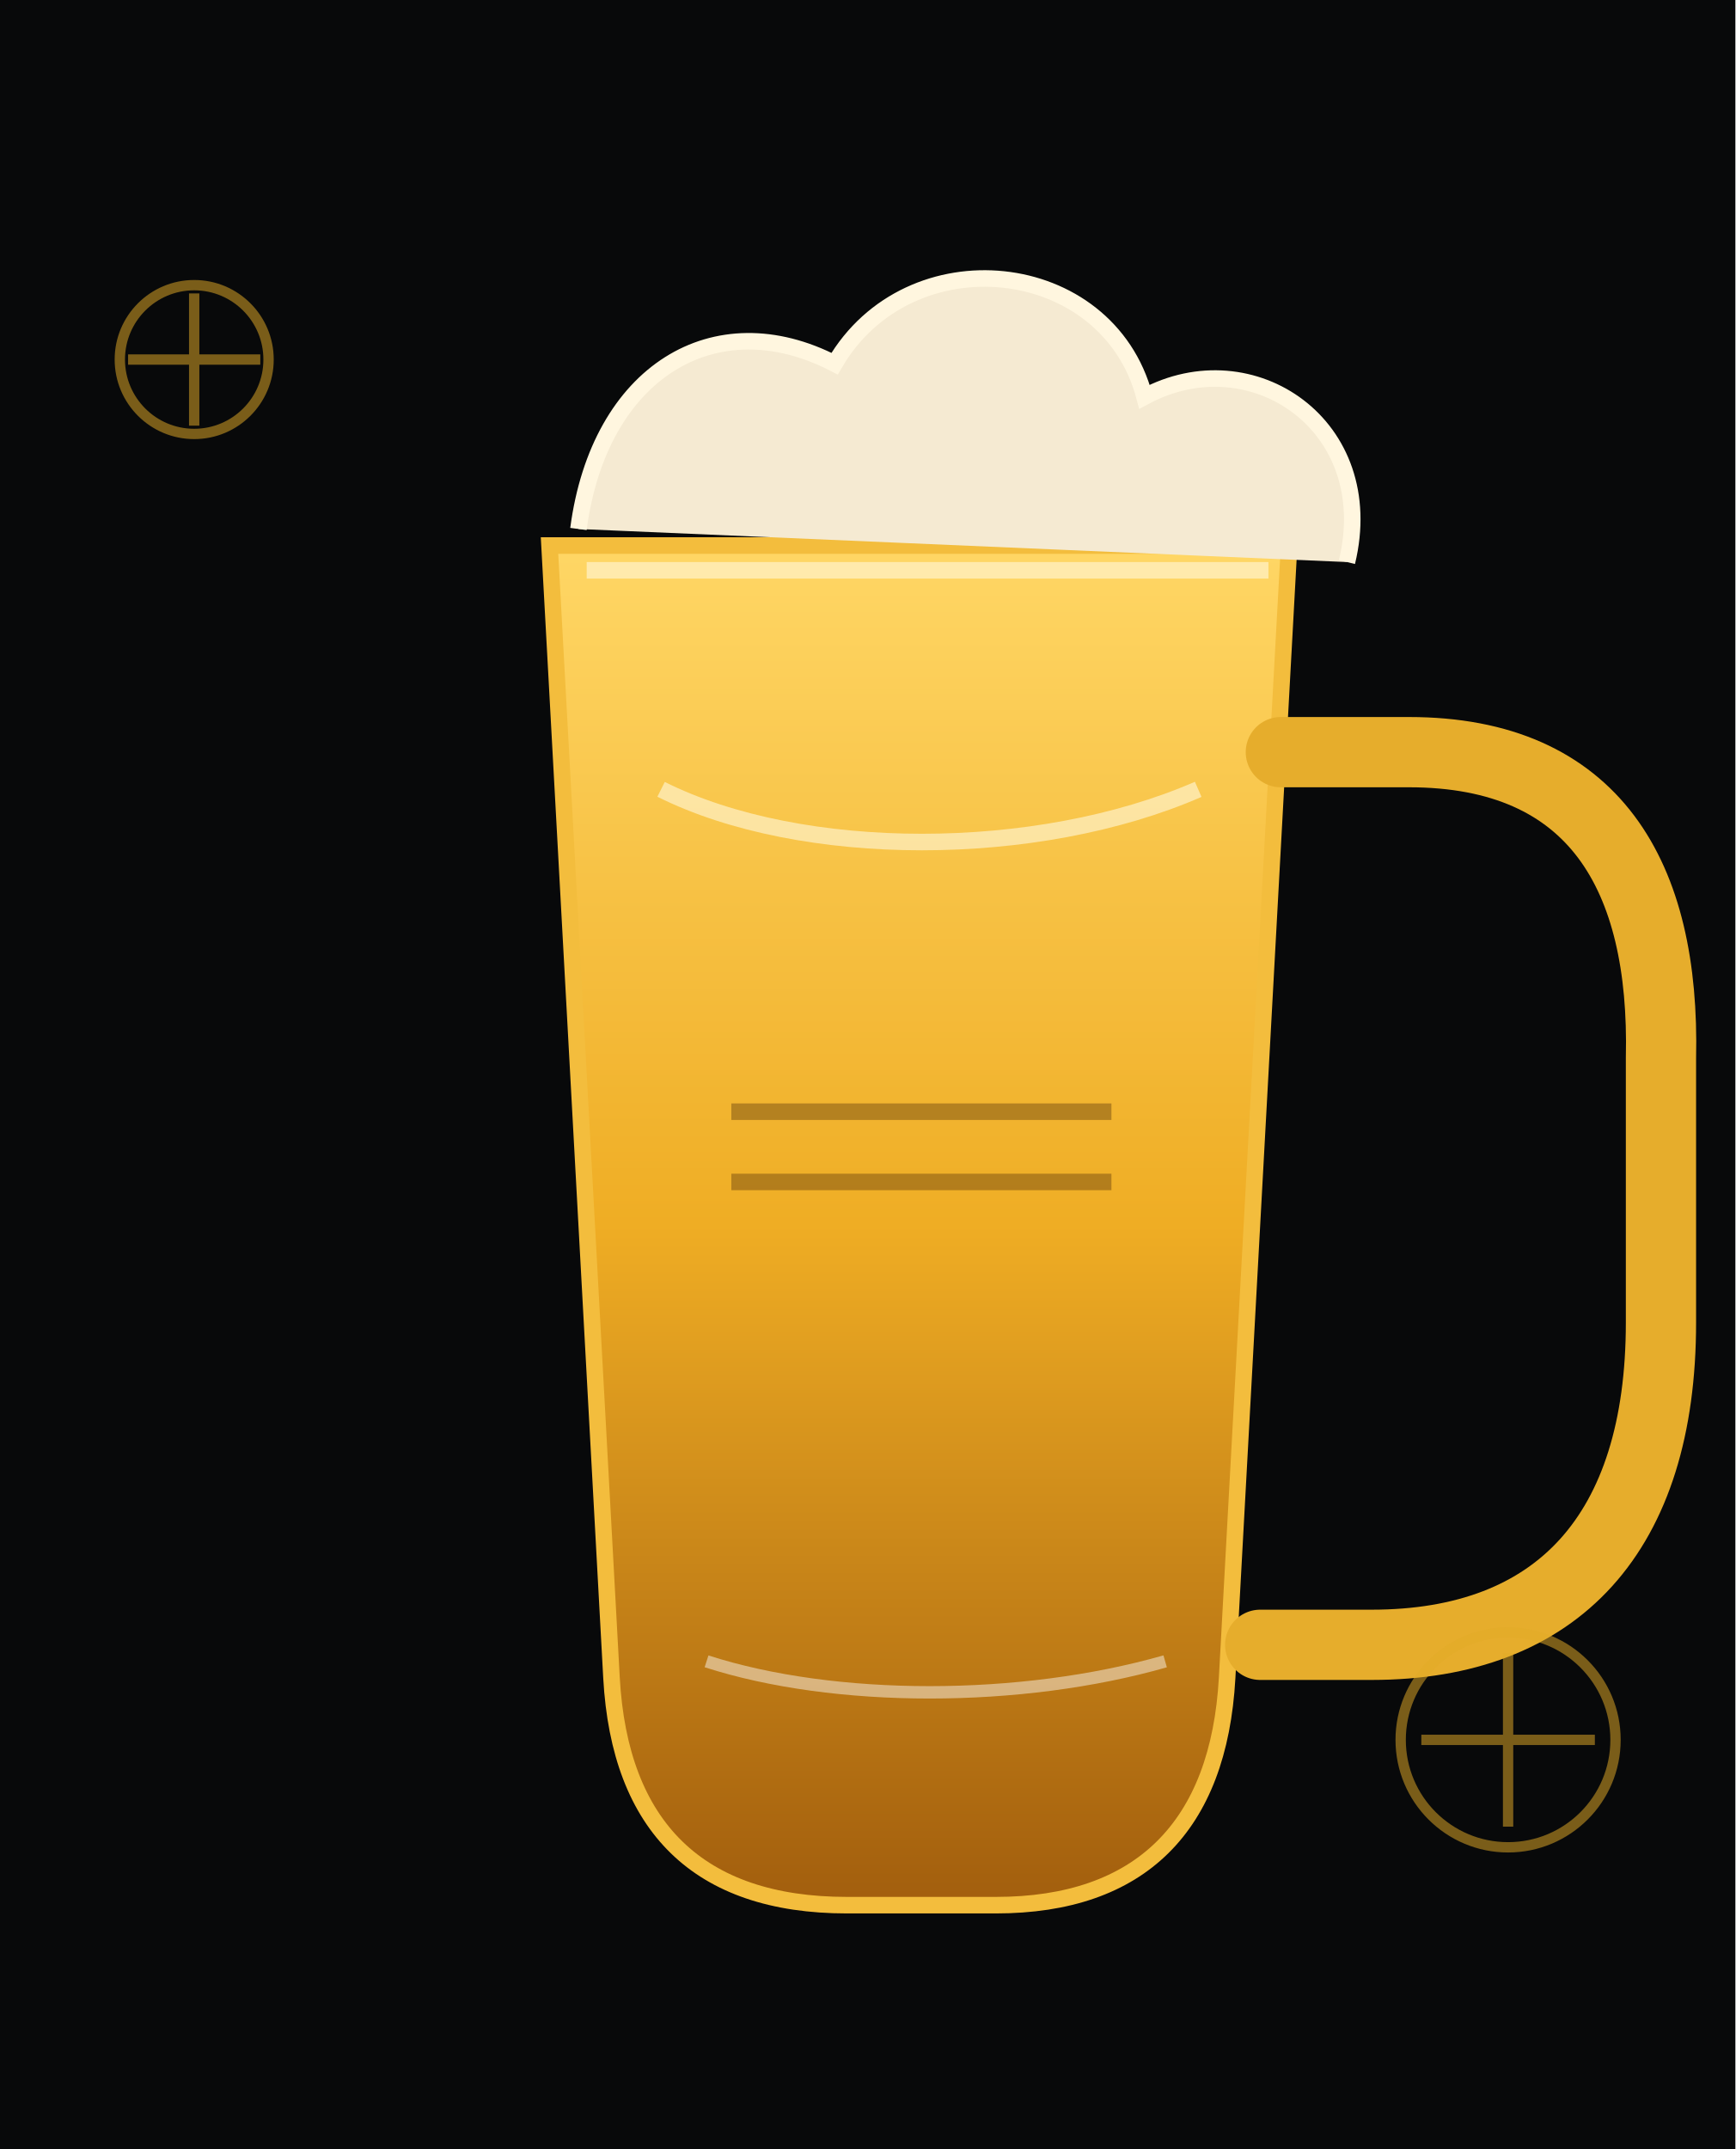
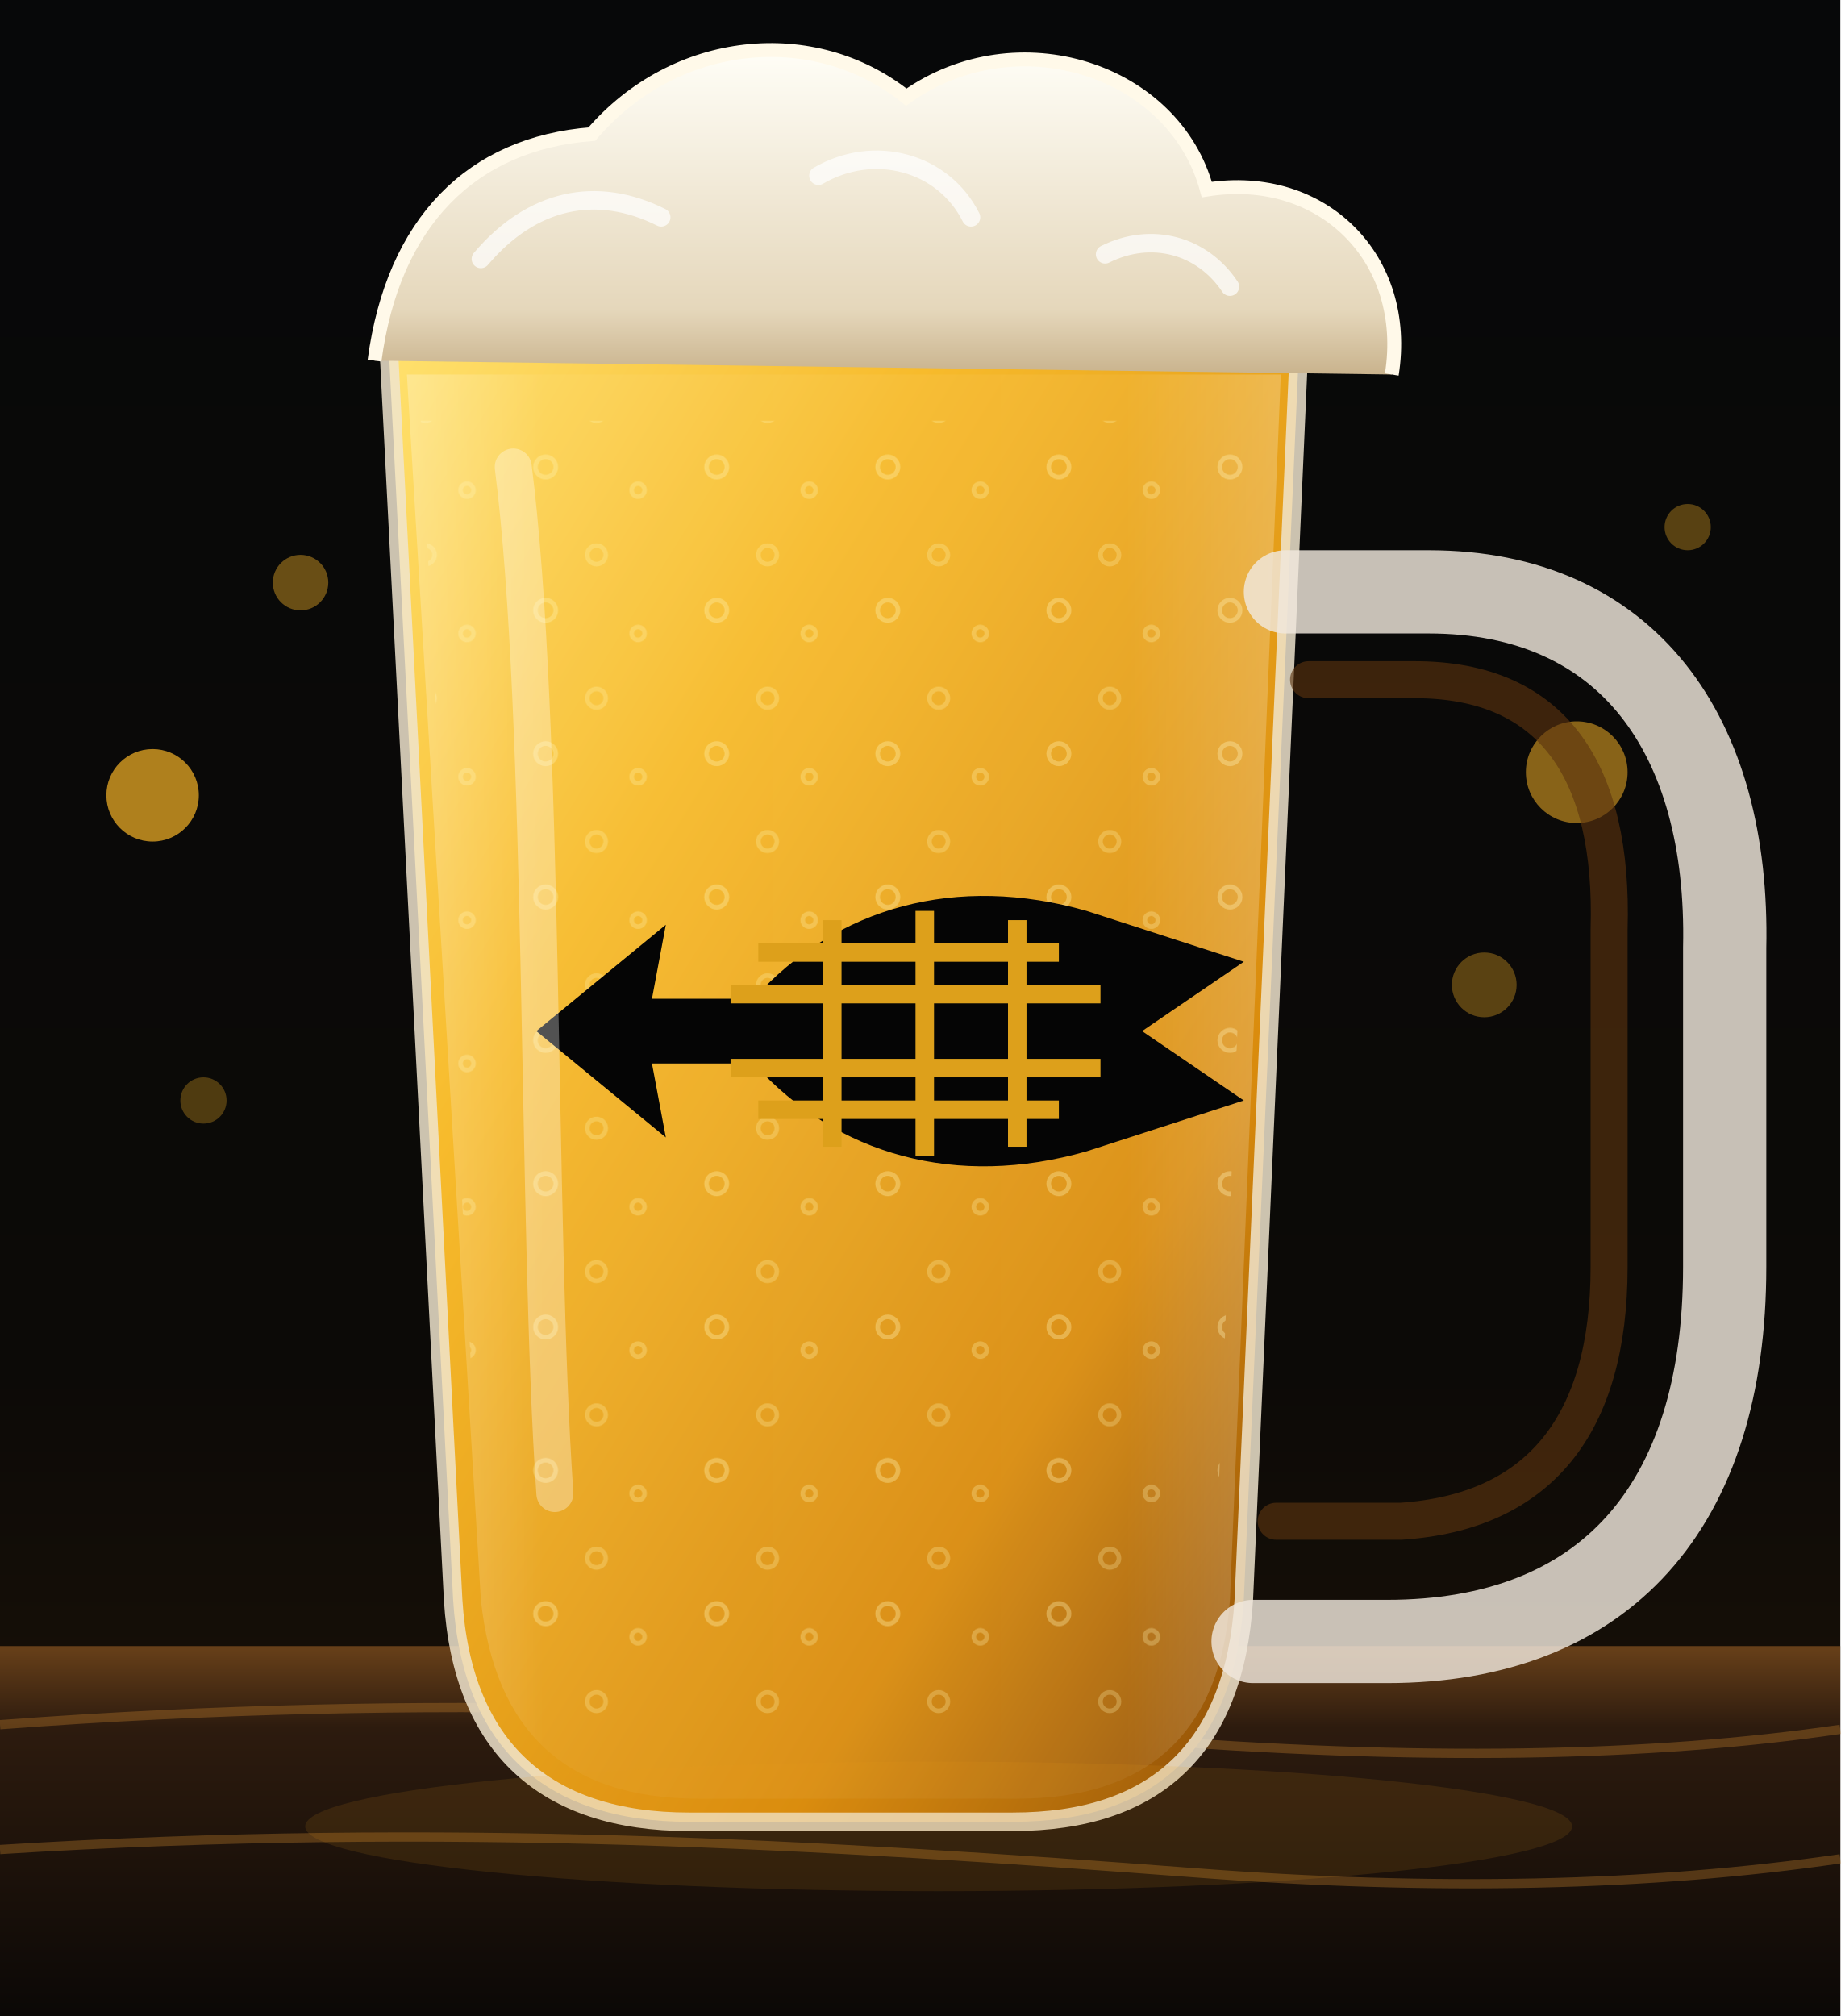
- <svg xmlns="http://www.w3.org/2000/svg" viewBox="0 0 420 520">
+ <svg xmlns="http://www.w3.org/2000/svg" viewBox="0 0 398 436" preserveAspectRatio="xMidYMid meet">
  <defs>
-     <linearGradient id="amber" x1="0" y1="0" x2="0" y2="1">
-       <stop stop-color="#ffd766" />
-       <stop offset=".5" stop-color="#efad24" />
-       <stop offset="1" stop-color="#a15d0d" />
+     <linearGradient id="bg" x1="0" y1="0" x2="0" y2="1">
+       <stop stop-color="#070809" />
+       <stop offset=".68" stop-color="#0c0a07" />
+       <stop offset="1" stop-color="#211408" />
    </linearGradient>
+     <linearGradient id="beer" x1="0" y1="0" x2="1" y2="1">
+       <stop stop-color="#ffe16e" />
+       <stop offset=".3" stop-color="#f7bb2c" />
+       <stop offset=".72" stop-color="#d98b0d" />
+       <stop offset="1" stop-color="#824406" />
+     </linearGradient>
+     <linearGradient id="glass" x1="0" y1="0" x2="1" y2="0">
+       <stop stop-color="#fff" stop-opacity=".62" />
+       <stop offset=".16" stop-color="#fff" stop-opacity=".1" />
+       <stop offset=".82" stop-color="#fff" stop-opacity=".12" />
+       <stop offset="1" stop-color="#fff" stop-opacity=".55" />
+     </linearGradient>
+     <linearGradient id="foam" x1="0" y1="0" x2="0" y2="1">
+       <stop stop-color="#fffef7" />
+       <stop offset=".8" stop-color="#e5d7bb" />
+       <stop offset="1" stop-color="#c9b38d" />
+     </linearGradient>
+     <linearGradient id="table" x1="0" y1="0" x2="0" y2="1">
+       <stop stop-color="#684019" />
+       <stop offset=".22" stop-color="#2d1b0e" />
+       <stop offset="1" stop-color="#0b0806" />
+     </linearGradient>
+     <pattern id="bubbles" width="37" height="31" patternUnits="userSpaceOnUse">
+       <circle cx="7" cy="8" r="2.2" fill="none" stroke="#fff2ac" stroke-opacity=".36" />
+       <circle cx="27" cy="13" r="1.4" fill="none" stroke="#fff2ac" stroke-opacity=".3" />
+       <circle cx="18" cy="27" r="2" fill="none" stroke="#fff2ac" stroke-opacity=".28" />
+     </pattern>
  </defs>
-   <rect width="420" height="520" fill="#08090a" />
-   <g transform="translate(66 42)">
-     <path d="M70 90h176l-15 274c-2 36-21 55-56 55h-36c-36 0-55-19-57-55L67 90Z" fill="url(#amber)" stroke="#f3bd3d" stroke-width="4" />
-     <path d="M76 96h165M94 149c34 17 91 17 130 0" fill="none" stroke="#fff8dc" stroke-opacity=".6" stroke-width="4" />
-     <path d="M244 140h31c45 0 62 30 61 74v64c0 51-25 78-70 78h-27" fill="none" stroke="#e6ad2c" stroke-width="17" stroke-linecap="round" />
-     <path d="M74 86c5-38 33-55 62-40 18-31 66-26 75 8 26-14 57 7 49 40" fill="#f5ead2" stroke="#fff6df" stroke-width="4" />
-     <path d="M105 360c31 10 76 10 111 0" fill="none" stroke="#fff" stroke-opacity=".45" stroke-width="3" />
-     <path d="M111 227h92M111 244h92" stroke="#4f2e09" stroke-opacity=".38" stroke-width="4" />
+   <rect width="398" height="436" fill="url(#bg)" />
+   <g fill="#efad25">
+     <circle cx="33" cy="172" r="10" opacity=".72" />
+     <circle cx="65" cy="126" r="6" opacity=".42" />
+     <circle cx="341" cy="167" r="11" opacity=".55" />
+     <circle cx="365" cy="114" r="5" opacity=".34" />
+     <circle cx="321" cy="213" r="7" opacity=".35" />
+     <circle cx="44" cy="238" r="5" opacity=".3" />
  </g>
-   <g fill="none" stroke="#e2aa27" stroke-width="2.5" opacity=".52">
-     <circle cx="47" cy="87" r="18" />
-     <circle cx="365" cy="421" r="26" />
-     <path d="M31 87h32M47 71v32M344 421h42M365 400v42" />
+   <rect y="356" width="398" height="80" fill="url(#table)" />
+   <path d="M0 373c93-7 174-3 244 3 63 5 113 4 154-2M0 400c96-6 179-1 258 5 52 4 99 3 140-3" fill="none" stroke="#c7832c" stroke-opacity=".34" stroke-width="2" />
+   <g>
+     <path d="M84 74h197l-12 272c-2 32-19 48-50 48h-70c-31 0-49-16-51-48L84 74Z" fill="url(#beer)" stroke="#f0e5cf" stroke-opacity=".84" stroke-width="4" />
+     <path d="M91 91h182l-10 245c-1 27-15 40-42 40h-75c-26 0-40-13-42-40L91 91Z" fill="url(#bubbles)" opacity=".95" />
+     <path d="M88 81h189l-11 265c-2 28-17 43-46 43h-69c-29 0-44-15-47-43L88 81Z" fill="url(#glass)" opacity=".42" />
+     <path d="M278 128h31c43 0 65 31 64 77v69c0 52-26 81-73 81h-29" fill="none" stroke="#f0e8dc" stroke-opacity=".82" stroke-width="18" stroke-linecap="round" />
+     <path d="M283 147h23c30 0 43 20 42 54v73c0 34-15 53-45 55h-27" fill="none" stroke="#5c3510" stroke-opacity=".62" stroke-width="8" stroke-linecap="round" />
+     <path d="M81 78c4-30 21-47 47-49 18-21 48-24 68-8 24-17 58-6 65 20 25-4 44 15 40 40" fill="url(#foam)" stroke="#fff9e9" stroke-width="3" />
+     <path d="M104 56c11-13 25-16 39-9M177 38c12-7 27-3 33 9M239 55c10-5 21-2 27 7" fill="none" stroke="#fff" stroke-opacity=".7" stroke-width="4" stroke-linecap="round" />
+     <g transform="translate(116 192)" fill="#050505">
+       <path d="M0 31 28 8l-3 16h22c18-20 44-27 72-19l34 11-22 15 22 15-34 11c-28 8-54 1-72-19H25l3 16L0 31Z" />
+       <path d="M48 14h65M42 23h80M42 39h80M48 48h65" fill="none" stroke="#dda01b" stroke-width="4" />
+       <path d="M64 7v49M84 5v53M104 7v49" fill="none" stroke="#dda01b" stroke-width="4" />
+     </g>
+     <path d="M111 101c7 55 5 164 9 222" fill="none" stroke="#fff" stroke-opacity=".31" stroke-width="8" stroke-linecap="round" />
  </g>
+   <ellipse cx="203" cy="395" rx="137" ry="14" fill="#e39b1e" fill-opacity=".12" />
</svg>
